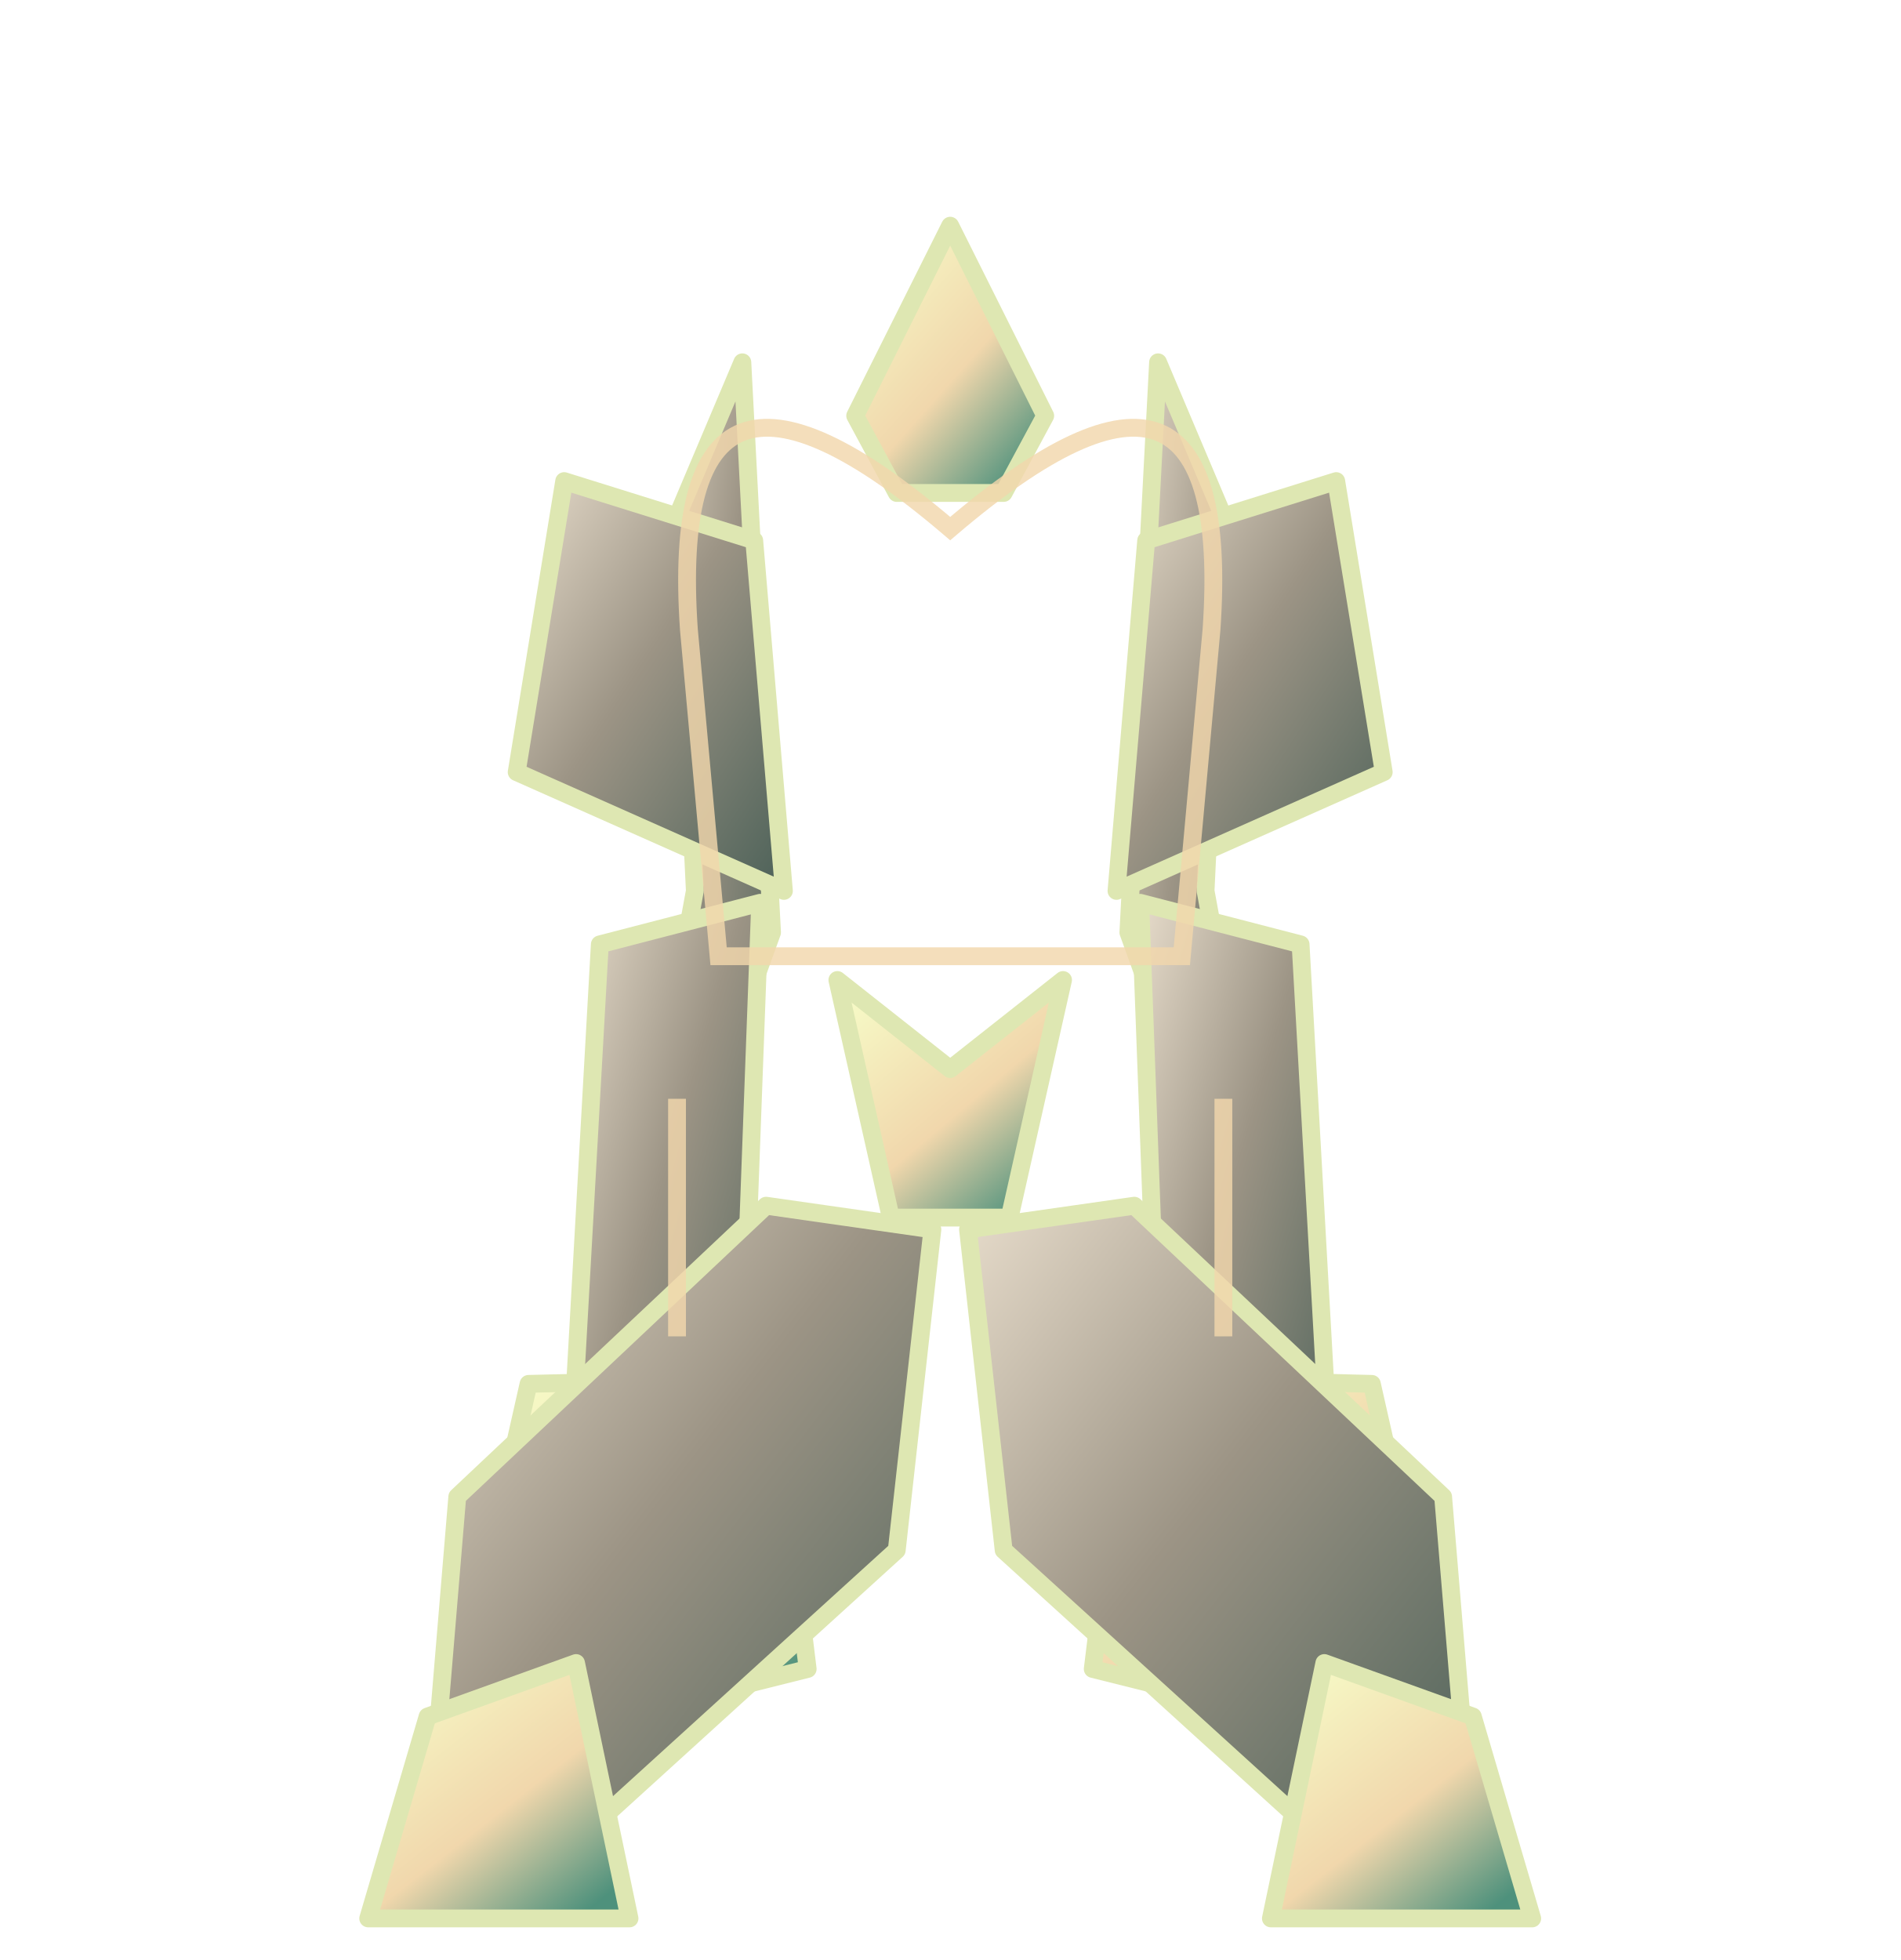
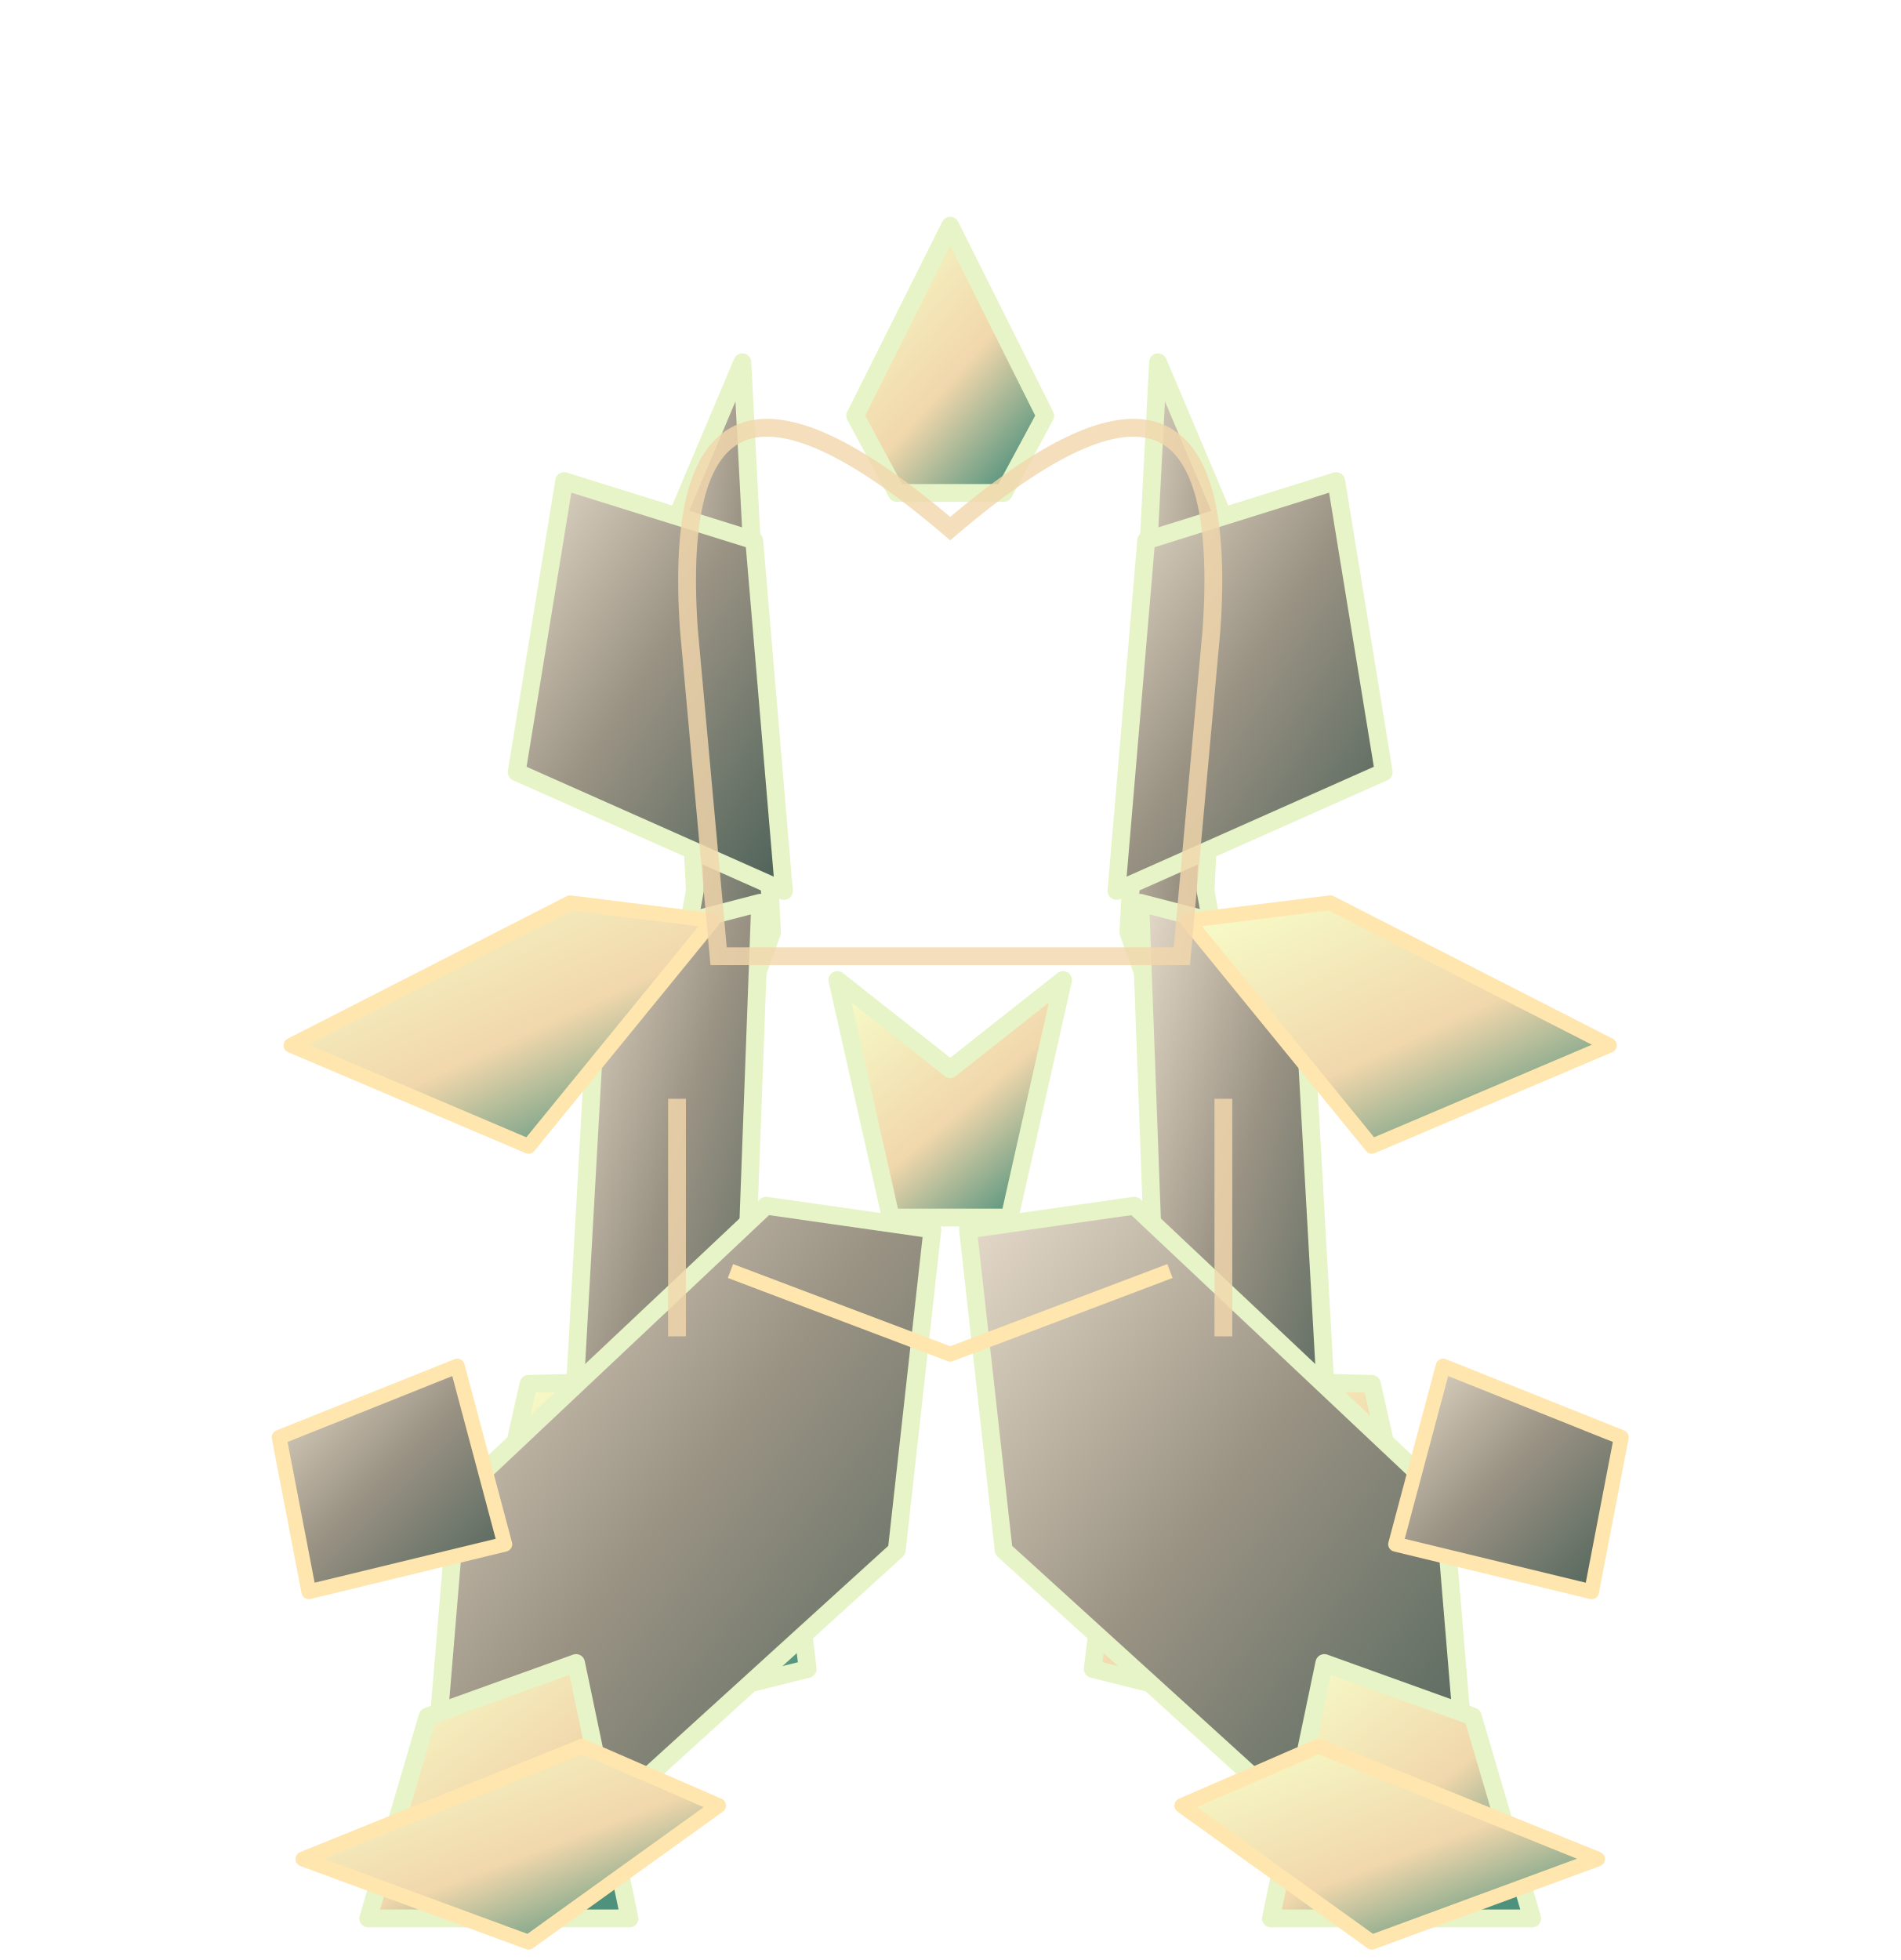
<svg xmlns="http://www.w3.org/2000/svg" viewBox="0 0 320 330" role="img" aria-label="striker Guardian shell">
  <defs>
    <linearGradient id="stone" x1="0" x2="1" y1="0" y2="1">
      <stop stop-color="#e7dccb" />
      <stop offset=".46" stop-color="#9c9485" />
      <stop offset="1" stop-color="#4c6158" />
    </linearGradient>
    <linearGradient id="crystal" x2=".8" y2="1">
      <stop stop-color="#f7ffca" />
      <stop offset=".6" stop-color="#f1d7ac" />
      <stop offset="1" stop-color="#4e917c" />
    </linearGradient>
  </defs>
-   <g stroke="#dee7b2" stroke-width="3" stroke-linejoin="round">
+   <g stroke="#e7f4c7" stroke-width="3" stroke-linejoin="round">
    <path fill="url(#stone)" d="M117 150 L114 87 L125 61 L130 157 L113 204 L127 211 L108 199Z" />
    <path fill="url(#stone)" d="M203 150 L206 87 L195 61 L190 157 L207 204 L193 211 L212 199Z" />
    <path fill="url(#stone)" d="M128 152 L101 159 L96 248 L127 261 L126 206Z" />
    <path fill="url(#stone)" d="M192 152 L219 159 L224 248 L193 261 L194 206Z" />
    <path fill="url(#crystal)" d="M89 233 L130 232 L136 281 L104 289 L82 264Z" />
    <path fill="url(#crystal)" d="M231 233 L190 232 L184 281 L216 289 L238 264Z" />
    <path fill="url(#stone)" d="M129 203 L157 207 L151 261 L96 311 L72 312 L77 252Z" />
    <path fill="url(#stone)" d="M191 203 L163 207 L169 261 L224 311 L248 312 L243 252Z" />
    <path fill="url(#crystal)" d="M72 289 L97 280 L106 323 L62 323Z" />
    <path fill="url(#crystal)" d="M248 289 L223 280 L214 323 L258 323Z" />
    <path fill="url(#stone)" d="M127 91 L95 81 L87 130 L132 150Z" />
    <path fill="url(#stone)" d="M193 91 L225 81 L233 130 L188 150Z" />
    <path fill="url(#crystal)" d="M144 70 L160 38 L176 70 L169 83 L151 83Z" />
    <path fill="url(#crystal)" d="M141 165 L160 180 L179 165 L170 205 L150 205Z" />
  </g>
+   <g stroke="#ffe6ae" stroke-width="2.5" stroke-linejoin="round">
+     <path d="m96 152-47 24 40 17 31-38Z" fill="url(#crystal)" />
+     <path d="m224 152 47 24-40 17-31-38Z" fill="url(#crystal)" />
+     <path d="M77 230 47 242 52 268 85 260Z" fill="url(#stone)" />
+     <path d="m243 230 30 12-5 26-33-8Z" fill="url(#stone)" />
+     <path d="m98 294-47 19 38 14 32-23Z" fill="url(#crystal)" />
+     <path d="m222 294 47 19-38 14-32-23Z" fill="url(#crystal)" />
+     <path d="m123 214 37 14 37-14" fill="none" />
+   </g>
  <g fill="none" stroke="#f1d7ac" stroke-width="3" opacity=".82">
    <path d="M116 106 Q112 48 160 89 Q208 48 204 106 L199 161 L121 161Z" />
    <path d="M114 185 L114 225M206 185 L206 225" />
  </g>
</svg>
